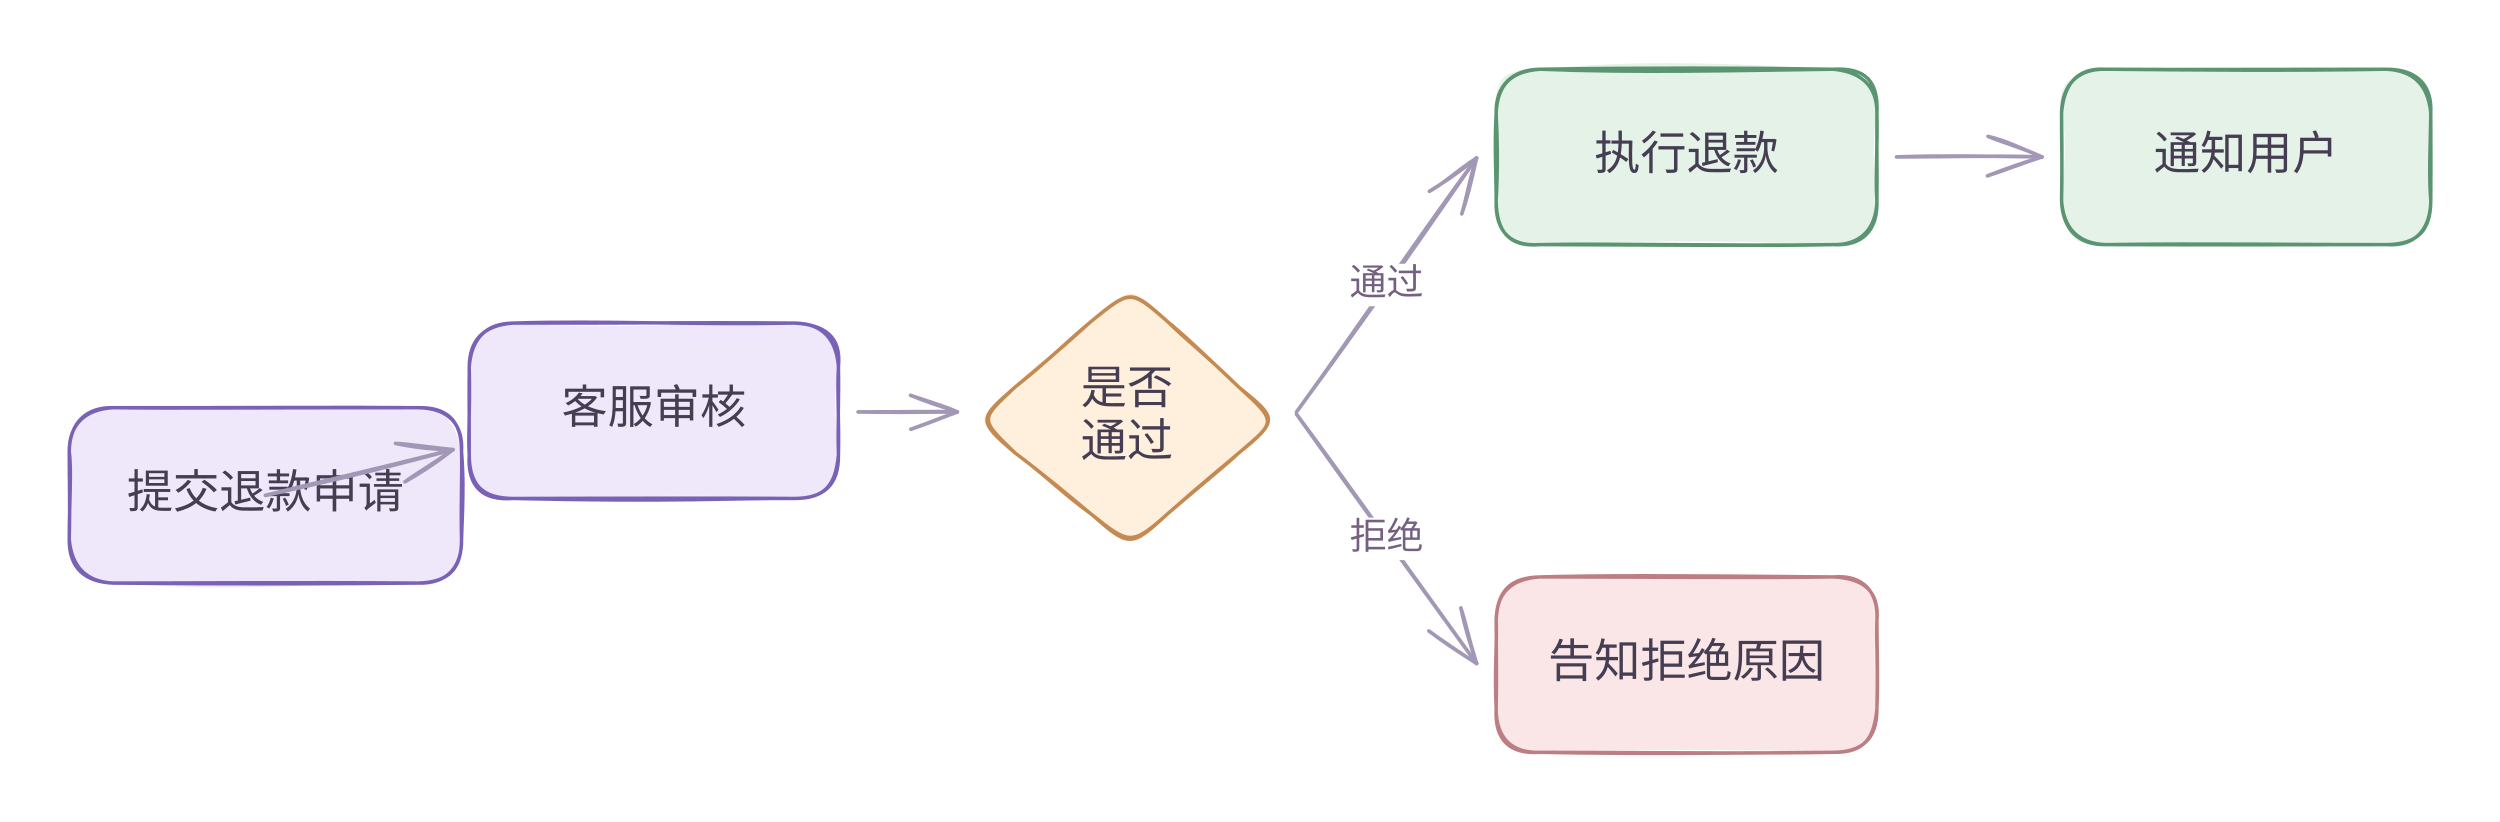
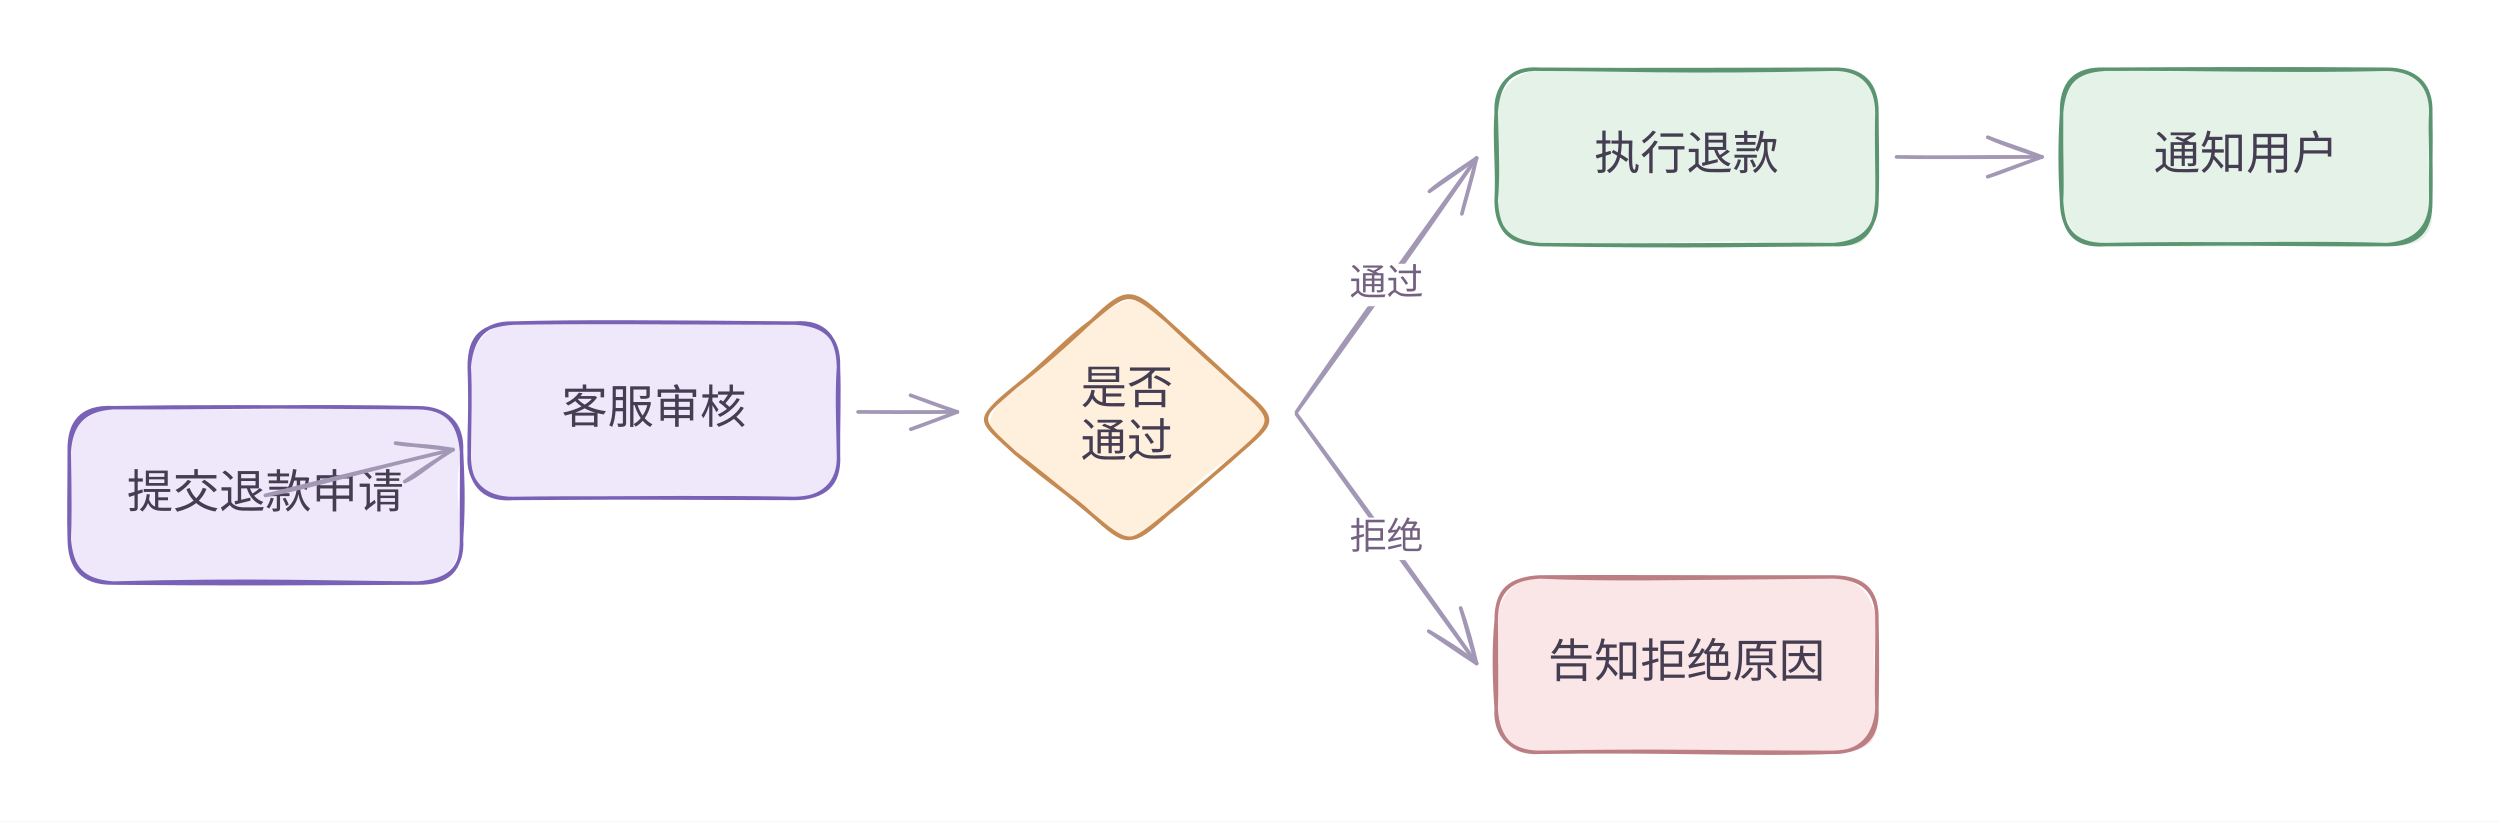
<svg xmlns="http://www.w3.org/2000/svg" version="1.1" viewBox="0 0 1083.333 356" width="1083.333" height="356">
  <defs>
    <style class="style-fonts">
      </style>
  </defs>
  <rect x="0" y="0" width="1083.333" height="356" fill="#ffffff" />
  <g stroke-linecap="round" transform="translate(30 176.6667) rotate(0 85 38)">
-     <path d="M19 0 C66.15 0.49, 118.76 -1.97, 151 0 C162.26 -1.57, 167.32 7.01, 170 19 C169.81 28.42, 170.07 41.99, 170 57 C170.16 68.29, 163.67 75.23, 151 76 C111.9 75.84, 71.63 80.28, 19 76 C6.4 74.66, -0.9 68.82, 0 57 C1.02 49.26, -1.35 36.84, 0 19 C0.69 8, 8.82 -1.22, 19 0" stroke="none" stroke-width="0" fill="#eee8fa" />
-     <path d="M19 0 C47.55 0.38, 74.4 -0.03, 151 0 M19 0 C70.64 0.06, 122.2 -0.31, 151 0 M151 0 C163.64 -0.34, 170.08 5.51, 170 19 M151 0 C164.88 0.13, 170.74 7.69, 170 19 M170 19 C170.76 28.69, 170.85 37.24, 170 57 M170 19 C170.32 29.07, 169.6 40.67, 170 57 M170 57 C170.26 68.48, 164.3 76.47, 151 76 M170 57 C169.98 69.84, 164.59 75.7, 151 76 M151 76 C113.29 76.38, 73.14 76.49, 19 76 M151 76 C98.35 75.59, 46.75 76.03, 19 76 M19 76 C7.03 75.54, -0.14 69.75, 0 57 M19 76 C7.3 75.47, 1.02 68.8, 0 57 M0 57 C-0.02 42.12, 1.14 27.26, 0 19 M0 57 C0.41 43.13, -0.04 30.85, 0 19 M0 19 C-0.09 7.23, 6.95 0.64, 19 0 M0 19 C0.2 6.42, 7.45 -0.3, 19 0" stroke="#7962b5" stroke-width="1.5" fill="none" />
+     <path d="M19 0 C70.42 1.93, 121.01 -0.24, 151 0 C164.71 1.83, 172.19 4.77, 170 19 C167.45 31.74, 168.11 37.21, 170 57 C167.94 69.37, 164.08 74.03, 151 76 C100.43 77.58, 43.83 77.09, 19 76 C4.24 76.2, 2.25 72.17, 0 57 C1.14 42.12, 0.66 30, 0 19 C0.26 8.31, 7.97 1.9, 19 0" stroke="none" stroke-width="0" fill="#eee8fa" />
+     <path d="M19 0 C62.63 0.16, 106.69 -0.95, 151 0 M19 0 C52.56 -0.54, 85.1 -0.46, 151 0 M151 0 C163.27 0.11, 168.96 6.17, 170 19 M151 0 C163.36 0.03, 170.59 6.73, 170 19 M170 19 C170.38 28.46, 171.16 39.32, 170 57 M170 19 C170.18 28.34, 169.85 36.67, 170 57 M170 57 C170.8 70.28, 163.41 75.05, 151 76 M170 57 C170.14 70.44, 164.37 76.11, 151 76 M151 76 C114.27 75.79, 79.04 74.34, 19 76 M151 76 C109.05 76.21, 67.26 76.49, 19 76 M19 76 C5.63 74.92, 1.12 69.52, 0 57 M19 76 C5.07 76.18, 0.18 68.74, 0 57 M0 57 C0.36 48.74, 0.37 40.67, 0 19 M0 57 C-0.31 47.43, -0.02 39.28, 0 19 M0 19 C0.81 7.5, 5.88 0.85, 19 0 M0 19 C-0.3 6.37, 5.21 -0.69, 19 0" stroke="#7962b5" stroke-width="1.5" fill="none" />
  </g>
  <g transform="translate(55 203.1667) rotate(0 60 11.5)">
    <text x="60" y="16.9" font-family="Helvetica, Segoe UI Emoji" font-size="20px" fill="#453d51" text-anchor="middle" style="white-space: pre;" direction="ltr" dominant-baseline="alphabetic">提交退款申请</text>
  </g>
  <g stroke-linecap="round" transform="translate(203.3333 140) rotate(0 80 38)">
-     <path d="M19 0 C61.13 3.25, 100.17 -0.44, 141 0 C152.1 -2.68, 160.67 6.93, 160 19 C157.51 30.8, 158.87 42.73, 160 57 C158.63 69.67, 152.89 75.78, 141 76 C95.56 73.46, 56.52 75.74, 19 76 C4.99 75.1, -0.85 67.78, 0 57 C0.86 42.68, -2.72 31.23, 0 19 C1.67 8.82, 5.12 -2.27, 19 0" stroke="none" stroke-width="0" fill="#eee8fa" />
-     <path d="M19 0 C57.72 -1.19, 95.82 0.84, 141 0 M19 0 C57.76 0.15, 96.13 -0.39, 141 0 M141 0 C153.33 0.08, 159.17 7.39, 160 19 M141 0 C153.79 0.74, 161.35 5.54, 160 19 M160 19 C160.27 33.15, 159.59 45.57, 160 57 M160 19 C159.31 30.21, 160.37 42.38, 160 57 M160 57 C158.82 70.3, 154.14 75.98, 141 76 M160 57 C160.17 70.59, 153.37 75.89, 141 76 M141 76 C115.13 75.76, 89.16 77.67, 19 76 M141 76 C105.25 75.74, 70.23 75.85, 19 76 M19 76 C5.87 75.86, 0.08 70.51, 0 57 M19 76 C5.8 77.02, -0.87 70.94, 0 57 M0 57 C-0.05 46.26, -0.01 33.79, 0 19 M0 57 C-0.57 48.03, 0.48 39.41, 0 19 M0 19 C0.9 6.95, 6.98 0.18, 19 0 M0 19 C0.09 7.45, 6.04 0.96, 19 0" stroke="#7962b5" stroke-width="1.5" fill="none" />
+     <path d="M19 0 C55.26 1.31, 88.37 0.1, 141 0 C155.49 2.19, 158.44 5.66, 160 19 C162.59 29.4, 157.58 41.83, 160 57 C159.71 70.08, 151.7 78.75, 141 76 C95.6 75.15, 49.72 75.11, 19 76 C6.53 78.25, 2.5 71.72, 0 57 C-1.19 46.51, 0.88 35.05, 0 19 C1.98 7.97, 8.23 0.61, 19 0" stroke="none" stroke-width="0" fill="#eee8fa" />
+     <path d="M19 0 C47.98 -0.47, 75.55 -0.18, 141 0 M19 0 C47.88 -0.79, 76.71 -0.56, 141 0 M141 0 C153.78 -1.04, 159.84 6.07, 160 19 M141 0 C153.69 0.59, 160.39 5.93, 160 19 M160 19 C159.2 32.1, 159.76 42.16, 160 57 M160 19 C160.47 31.54, 159.89 44.94, 160 57 M160 57 C160.62 69.41, 152.72 76.13, 141 76 M160 57 C160.77 70.37, 153.78 75.62, 141 76 M141 76 C110.32 75.39, 77.92 75.71, 19 76 M141 76 C94.41 75.89, 48.6 75.54, 19 76 M19 76 C5.25 77.12, -0.15 68.57, 0 57 M19 76 C6.51 76.18, -0.92 68.63, 0 57 M0 57 C0.15 43.58, 0.62 28.43, 0 19 M0 57 C-0.28 48.07, 0.72 39.88, 0 19 M0 19 C1.17 5.88, 7.19 -0.26, 19 0 M0 19 C0.03 5.21, 5.64 1.07, 19 0" stroke="#7962b5" stroke-width="1.5" fill="none" />
  </g>
  <g transform="translate(243.3333 166.5) rotate(0 40 11.5)">
    <text x="40" y="16.9" font-family="Helvetica, Segoe UI Emoji" font-size="20px" fill="#453d51" text-anchor="middle" style="white-space: pre;" direction="ltr" dominant-baseline="alphabetic">客服审核</text>
  </g>
  <g stroke-linecap="round" transform="translate(423.3333 125) rotate(0 65 56)">
-     <path d="M82.5 14.25 C94.06 21.06, 99.89 30.08, 113.5 42.75 C127.32 57.67, 130.59 57.28, 113.5 71.25 C102.47 78.81, 91.61 88.27, 82.5 97.75 C66 111.23, 65.78 113.58, 49.5 97.75 C34.22 89.35, 23.37 75, 16.5 71.25 C-0.9 56.15, -1.89 58.35, 16.5 42.75 C26.55 30.3, 39.65 24.68, 49.5 14.25 C68.49 -1.22, 63.73 -2.74, 82.5 14.25" stroke="none" stroke-width="0" fill="#fff0de" />
-     <path d="M82.5 14.25 C90.17 21.9, 100.8 30.22, 113.5 42.75 M82.5 14.25 C92.29 22.33, 100.91 30.93, 113.5 42.75 M113.5 42.75 C130.08 56.17, 131.06 57.11, 113.5 71.25 M113.5 42.75 C130.74 58.35, 129.21 57.73, 113.5 71.25 M113.5 71.25 C107.65 76.8, 99.99 82.78, 82.5 97.75 M113.5 71.25 C106.69 77.21, 100.76 81.58, 82.5 97.75 M82.5 97.75 C66.63 112.47, 65.98 112.15, 49.5 97.75 M82.5 97.75 C66.93 111.7, 65.89 110.81, 49.5 97.75 M49.5 97.75 C37.97 89.52, 29.21 80.54, 16.5 71.25 M49.5 97.75 C40.47 90.29, 31.21 82.37, 16.5 71.25 M16.5 71.25 C-0.14 57.08, 0.84 56.54, 16.5 42.75 M16.5 71.25 C1.02 56.13, 1.27 57.19, 16.5 42.75 M16.5 42.75 C28.62 33.36, 39 23.01, 49.5 14.25 M16.5 42.75 C26.62 34.47, 37.17 25.43, 49.5 14.25 M49.5 14.25 C66.62 0.64, 66.18 0.08, 82.5 14.25 M49.5 14.25 C67.12 -0.3, 66.96 0.55, 82.5 14.25" stroke="#c48a52" stroke-width="1.5" fill="none" />
+     <path d="M82.5 14.25 C92.69 20.01, 99.21 30.12, 113.5 42.75 C132.19 55.44, 129.33 57.77, 113.5 71.25 C99.8 78.5, 88.47 90.63, 82.5 97.75 C66.41 110.03, 68.75 114.02, 49.5 97.75 C34.44 87.02, 21.67 77.49, 16.5 71.25 C2.25 59.5, 2.05 56.78, 16.5 42.75 C29.9 33.06, 42.49 22.49, 49.5 14.25 C67.63 1.9, 66.61 2.21, 82.5 14.25" stroke="none" stroke-width="0" fill="#fff0de" />
+     <path d="M82.5 14.25 C91.42 22.49, 101.6 31.6, 113.5 42.75 M82.5 14.25 C94.07 25.36, 106.2 36.16, 113.5 42.75 M113.5 42.75 C128.96 56.84, 129.73 57.02, 113.5 71.25 M113.5 42.75 C130.59 57.39, 129.6 57.21, 113.5 71.25 M113.5 71.25 C104.88 79.22, 93.17 88.29, 82.5 97.75 M113.5 71.25 C103.59 79.55, 94.52 88.29, 82.5 97.75 M82.5 97.75 C65.74 111.05, 66.13 112.67, 49.5 97.75 M82.5 97.75 C66.7 112.11, 65.62 111.36, 49.5 97.75 M49.5 97.75 C41.58 90.25, 33.99 86.02, 16.5 71.25 M49.5 97.75 C36.62 86.99, 23.36 76.32, 16.5 71.25 M16.5 71.25 C1.12 56.85, -1.1 57.15, 16.5 42.75 M16.5 71.25 C0.18 56.08, -1.04 57.92, 16.5 42.75 M16.5 42.75 C28.66 33.33, 39.15 21.64, 49.5 14.25 M16.5 42.75 C24.5 36.54, 33.12 29.59, 49.5 14.25 M49.5 14.25 C65.55 0.85, 65.74 0.03, 82.5 14.25 M49.5 14.25 C64.88 -0.69, 67.07 -0.15, 82.5 14.25" stroke="#c48a52" stroke-width="1.5" fill="none" />
  </g>
  <g transform="translate(468.3333 158) rotate(0 20 23)">
    <text x="20" y="16.9" font-family="Helvetica, Segoe UI Emoji" font-size="20px" fill="#453d51" text-anchor="middle" style="white-space: pre;" direction="ltr" dominant-baseline="alphabetic">是否</text>
    <text x="20" y="39.9" font-family="Helvetica, Segoe UI Emoji" font-size="20px" fill="#453d51" text-anchor="middle" style="white-space: pre;" direction="ltr" dominant-baseline="alphabetic">通过</text>
  </g>
  <g stroke-linecap="round" transform="translate(648.3333 30) rotate(0 82.5 38)">
-     <path d="M19 0 C48.04 -2.85, 79.19 -4.12, 146 0 C159.34 0.59, 165.28 7.88, 165 19 C163.05 30.23, 163.1 41.14, 165 57 C164.23 69.45, 160.24 78.74, 146 76 C112.75 74.65, 73.22 73.69, 19 76 C5.48 74.11, 1.35 70.87, 0 57 C-2.7 44.55, 1.46 33.21, 0 19 C-1.22 4.07, 3.59 -0.45, 19 0" stroke="none" stroke-width="0" fill="#e5f2e8" />
-     <path d="M19 0 C60.82 1.68, 103.29 0.56, 146 0 M19 0 C63.33 -0.69, 108.16 -0.63, 146 0 M146 0 C157.84 1.06, 165.11 6.97, 165 19 M146 0 C160.02 -0.79, 165.73 5.16, 165 19 M165 19 C164.87 32.17, 165.16 44.78, 165 57 M165 19 C165.39 32.46, 164.23 45.99, 165 57 M165 57 C165.47 69.65, 158.81 76.8, 146 76 M165 57 C164.7 69.56, 157.48 76.32, 146 76 M146 76 C99.23 76.67, 51.74 75.33, 19 76 M146 76 C116.66 76.64, 86.77 76.22, 19 76 M19 76 C6.41 76.84, -0.46 70.55, 0 57 M19 76 C5.46 77.27, 0.19 70.1, 0 57 M0 57 C0.06 46.18, -0.83 34.32, 0 19 M0 57 C0.72 43.97, 0.65 31.34, 0 19 M0 19 C0.64 6.51, 6.41 0.97, 19 0 M0 19 C-0.3 7.29, 6.89 0.09, 19 0" stroke="#5b9470" stroke-width="1.5" fill="none" />
+     <path d="M19 0 C62.91 -0.38, 111.01 0.76, 146 0 C157.11 -0.67, 165.77 8.14, 165 19 C162.67 24.68, 165.13 34.89, 165 57 C163.03 72.41, 160.68 78.41, 146 76 C98.4 72.59, 52.01 76.94, 19 76 C8.83 78.05, -0.22 72.25, 0 57 C1.5 44.37, 2.11 32.84, 0 19 C1.9 6.94, 8.55 1.65, 19 0" stroke="none" stroke-width="0" fill="#e5f2e8" />
+     <path d="M19 0 C49.39 -0.02, 80.61 1.56, 146 0 M19 0 C63.68 0.35, 108 0.02, 146 0 M146 0 C158.5 -0.27, 165.02 6.85, 165 19 M146 0 C159.06 -0.4, 165.21 6.55, 165 19 M165 19 C164.57 30.7, 165.27 44.13, 165 57 M165 19 C165.03 31.4, 165.47 42.87, 165 57 M165 57 C164.05 69.79, 159.34 76.61, 146 76 M165 57 C165.11 69.28, 158.03 75.17, 146 76 M146 76 C115.28 76.13, 87.87 77.02, 19 76 M146 76 C109.46 75.64, 72.83 76.56, 19 76 M19 76 C6.18 74.9, 0.15 69.83, 0 57 M19 76 C5.41 74.96, 0.92 70.43, 0 57 M0 57 C0.69 43.26, -0.89 30.26, 0 19 M0 57 C0.75 48.99, 0.74 39.94, 0 19 M0 19 C0.85 6.07, 6.36 -0.97, 19 0 M0 19 C-0.69 7.41, 6.18 -0.7, 19 0" stroke="#5b9470" stroke-width="1.5" fill="none" />
  </g>
  <g transform="translate(690.8333 56.5) rotate(0 40 11.5)">
    <text x="40" y="16.9" font-family="Helvetica, Segoe UI Emoji" font-size="20px" fill="#453d51" text-anchor="middle" style="white-space: pre;" direction="ltr" dominant-baseline="alphabetic">执行退款</text>
  </g>
  <g stroke-linecap="round" transform="translate(893.3333 30) rotate(0 80 38)">
-     <path d="M19 0 C56.89 -0.45, 94.93 1.8, 141 0 C154.26 0.28, 161.55 6.09, 160 19 C160.17 25.25, 160 33.46, 160 57 C159.78 71.24, 156.41 75.47, 141 76 C113.04 76.16, 84.06 76.65, 19 76 C4.44 77.35, 1.21 70.95, 0 57 C0.9 45.79, 2.69 30.02, 0 19 C-2.27 3.59, 5.89 2.4, 19 0" stroke="none" stroke-width="0" fill="#e5f2e8" />
-     <path d="M19 0 C58.68 0.34, 96.18 0.75, 141 0 M19 0 C56.04 0.24, 93.15 0, 141 0 M141 0 C154.72 0.11, 160.64 7.51, 160 19 M141 0 C152.88 0.73, 158.83 7.07, 160 19 M160 19 C159.87 31.93, 159.05 45.34, 160 57 M160 19 C159.97 26.77, 160.16 35.96, 160 57 M160 57 C159.98 69.81, 154.47 75.74, 141 76 M160 57 C159.89 68.48, 153.99 76.98, 141 76 M141 76 C103.54 76.07, 63.59 75.37, 19 76 M141 76 C110.5 75.96, 79.24 76.23, 19 76 M19 76 C7.17 75.54, 0.88 68.91, 0 57 M19 76 C7.61 76.19, 0.44 69.68, 0 57 M0 57 C0.39 44.71, -0.04 34.57, 0 19 M0 57 C0.03 49.43, 0.39 41.3, 0 19 M0 19 C0.18 6.41, 7.31 -0.26, 19 0 M0 19 C0.96 6.89, 6.43 -0.78, 19 0" stroke="#5b9470" stroke-width="1.5" fill="none" />
+     <path d="M19 0 C60.95 2.55, 103.01 -0.84, 141 0 C152.99 0.77, 161.81 3.64, 160 19 C157.55 33.16, 160.02 45.94, 160 57 C162.75 71.68, 156.07 77.98, 141 76 C102.35 75.89, 70.15 78.19, 19 76 C8.38 75.78, 2.58 70.77, 0 57 C0.15 48.52, 1.51 37.99, 0 19 C0.61 8.55, 7.98 -0.13, 19 0" stroke="none" stroke-width="0" fill="#e5f2e8" />
+     <path d="M19 0 C58.14 -0.28, 99.44 1.09, 141 0 M19 0 C57.98 -0.2, 96.83 -0.33, 141 0 M141 0 C153.4 0.02, 160.51 6.68, 160 19 M141 0 C153.27 0.21, 160.22 6.73, 160 19 M160 19 C159.43 28.19, 160.37 36.71, 160 57 M160 19 C160.31 33.48, 159.78 46.87, 160 57 M160 57 C160.13 70.34, 154.28 76.1, 141 76 M160 57 C159.62 69.03, 152.84 75.07, 141 76 M141 76 C101.86 76.21, 63.4 75.11, 19 76 M141 76 C114.37 75.18, 89.02 75.65, 19 76 M19 76 C5.23 76.15, 0.16 68.86, 0 57 M19 76 C5.29 76.92, 0.76 70.26, 0 57 M0 57 C-0.81 43.9, -0.78 31.53, 0 19 M0 57 C0.47 48.79, -0.16 39.84, 0 19 M0 19 C-0.26 6.36, 5.36 -0.6, 19 0 M0 19 C1.07 6.18, 5.63 0.76, 19 0" stroke="#5b9470" stroke-width="1.5" fill="none" />
  </g>
  <g transform="translate(933.3333 56.5) rotate(0 40 11.5)">
    <text x="40" y="16.9" font-family="Helvetica, Segoe UI Emoji" font-size="20px" fill="#453d51" text-anchor="middle" style="white-space: pre;" direction="ltr" dominant-baseline="alphabetic">通知用户</text>
  </g>
  <g stroke-linecap="round" transform="translate(648.3333 250) rotate(0 82.5 38)">
-     <path d="M19 0 C65.85 -1.78, 116.51 1.49, 146 0 C158.95 1.55, 164.76 3.55, 165 19 C163.36 30.42, 163.96 41.63, 165 57 C166.58 72.41, 158.14 74.03, 146 76 C116.65 75.14, 89.12 74.15, 19 76 C7.68 77.21, 1.28 70.76, 0 57 C2.14 49.57, -0.74 34.89, 0 19 C-2.74 5.89, 8.73 -1.49, 19 0" stroke="none" stroke-width="0" fill="#fae6e7" />
-     <path d="M19 0 C47.07 -0.73, 75.34 -0.63, 146 0 M19 0 C68.18 0.05, 117.29 0.54, 146 0 M146 0 C158.78 0.64, 166.18 5.65, 165 19 M146 0 C159.4 -1.17, 165.74 6.86, 165 19 M165 19 C165.03 31.61, 165.57 45.44, 165 57 M165 19 C164.63 28.08, 165.46 36.52, 165 57 M165 57 C165.15 70.47, 158.41 75.9, 146 76 M165 57 C163.81 69.99, 159.64 76.23, 146 76 M146 76 C115.78 76.54, 84.97 76.16, 19 76 M146 76 C102.77 76.37, 60.05 76.86, 19 76 M19 76 C5.87 76.88, -0.76 70.77, 0 57 M19 76 C6.52 76.44, 0.01 69.69, 0 57 M0 57 C-0.84 42.07, 0.49 25.71, 0 19 M0 57 C0.25 47.16, 0.13 36.79, 0 19 M0 19 C0.08 7.31, 6.08 0.83, 19 0 M0 19 C0.55 6.43, 5.55 0.31, 19 0" stroke="#bb7f83" stroke-width="1.5" fill="none" />
+     <path d="M19 0 C69.13 1.53, 114.04 -1.34, 146 0 C159.44 1.81, 162.3 8.58, 165 19 C164.18 28.04, 162.51 39.01, 165 57 C167.02 72.07, 160.65 75.99, 146 76 C117.45 76.92, 91 76.72, 19 76 C6.12 78.58, 1.1 68.97, 0 57 C1.72 46.4, 1.64 33.14, 0 19 C2.21 7.98, 6.21 1.23, 19 0" stroke="none" stroke-width="0" fill="#fae6e7" />
+     <path d="M19 0 C47.09 1.37, 77.33 0.62, 146 0 M19 0 C48.12 -0.27, 77.04 0.12, 146 0 M146 0 C158.69 0.51, 165.34 5.98, 165 19 M146 0 C158.88 0.22, 165.4 5.37, 165 19 M165 19 C165.38 34.12, 165.14 49.81, 165 57 M165 19 C165.26 28.83, 164.48 38.98, 165 57 M165 57 C165.67 70.28, 158.77 75.67, 146 76 M165 57 C164.36 68.84, 157.74 76.31, 146 76 M146 76 C110.09 77.22, 72.15 75.12, 19 76 M146 76 C107.45 76.11, 69.92 75, 19 76 M19 76 C6.49 76.16, -0.8 68.76, 0 57 M19 76 C7.25 76.76, 0.59 69.98, 0 57 M0 57 C-0.97 43.29, -1.08 30.1, 0 19 M0 57 C0.36 46.48, 0.2 36.28, 0 19 M0 19 C0.03 5.36, 5.73 0.93, 19 0 M0 19 C-0.15 5.63, 7.09 0.49, 19 0" stroke="#bb7f83" stroke-width="1.5" fill="none" />
  </g>
  <g transform="translate(670.8333 276.5) rotate(0 60 11.5)">
    <text x="60" y="16.9" font-family="Helvetica, Segoe UI Emoji" font-size="20px" fill="#453d51" text-anchor="middle" style="white-space: pre;" direction="ltr" dominant-baseline="alphabetic">告知拒绝原因</text>
  </g>
  <g stroke-linecap="round">
    <g transform="translate(115 214.6667) rotate(0 40.62176 -9.916497)">
-       <path d="M0 0 C22.76 -5.06, 45.76 -10.21, 81.24 -19.83 M0 0 C19.82 -5.1, 40.08 -9.46, 81.24 -19.83" stroke="#a297b4" stroke-width="1.6" fill="none" />
+       <path d="M0 0 C20.03 -3.71, 38.24 -9.8, 81.24 -19.83 M0 0 C26.68 -6.76, 54.22 -13.29, 81.24 -19.83" stroke="#a297b4" stroke-width="1.6" fill="none" />
    </g>
    <g transform="translate(115 214.6667) rotate(0 40.62176 -9.916497)">
-       <path d="M60.49 -5.9 C66.22 -9.23, 72.16 -12.72, 81.24 -19.83 M60.49 -5.9 C65.58 -9.67, 71.12 -12.59, 81.24 -19.83" stroke="#a297b4" stroke-width="1.6" fill="none" />
+       <path d="M60.41 -6.01 C66.32 -8.56, 70.43 -13.24, 81.24 -19.83 M60.41 -6.01 C66.88 -10.73, 74.23 -15.25, 81.24 -19.83" stroke="#a297b4" stroke-width="1.6" fill="none" />
    </g>
    <g transform="translate(115 214.6667) rotate(0 40.62176 -9.916497)">
-       <path d="M56.39 -22.5 C63.36 -21.15, 70.47 -19.96, 81.24 -19.83 M56.39 -22.5 C62.48 -22.22, 69.01 -21.1, 81.24 -19.83" stroke="#a297b4" stroke-width="1.6" fill="none" />
+       <path d="M56.4 -22.64 C63.2 -21.28, 68.24 -22.09, 81.24 -19.83 M56.4 -22.64 C64.18 -21.79, 72.87 -20.76, 81.24 -19.83" stroke="#a297b4" stroke-width="1.6" fill="none" />
    </g>
  </g>
  <mask />
  <g stroke-linecap="round">
    <g transform="translate(371.8333 178.5) rotate(0 21.5 0)">
-       <path d="M0 0 C17.03 0.03, 33.98 -0.33, 43 0 M0 0 C12.61 0.26, 25.67 0.15, 43 0" stroke="#a297b4" stroke-width="1.6" fill="none" />
+       <path d="M0 0 C11.14 0.02, 21.24 0.1, 43 0 M0 0 C11.45 0.05, 22.98 0.24, 43 0" stroke="#a297b4" stroke-width="1.6" fill="none" />
    </g>
    <g transform="translate(371.8333 178.5) rotate(0 21.5 0)">
-       <path d="M22.86 7.51 C31 4.62, 39.05 1.33, 43 0 M22.86 7.51 C28.66 5.53, 34.9 3.19, 43 0" stroke="#a297b4" stroke-width="1.6" fill="none" />
+       <path d="M22.85 7.5 C28.24 5.68, 32.59 3.87, 43 0 M22.85 7.5 C28.19 5.48, 33.62 3.67, 43 0" stroke="#a297b4" stroke-width="1.6" fill="none" />
    </g>
    <g transform="translate(371.8333 178.5) rotate(0 21.5 0)">
-       <path d="M22.74 -7.19 C30.93 -4.37, 39.03 -1.94, 43 0 M22.74 -7.19 C28.57 -4.79, 34.84 -2.75, 43 0" stroke="#a297b4" stroke-width="1.6" fill="none" />
+       <path d="M22.74 -7.21 C28.14 -5.32, 32.51 -3.42, 43 0 M22.74 -7.21 C28.12 -5.3, 33.57 -3.18, 43 0" stroke="#a297b4" stroke-width="1.6" fill="none" />
    </g>
  </g>
  <mask />
  <g mask="url(#mask-refund-arrow-2)" stroke-linecap="round">
    <g transform="translate(561.8333 178.5) rotate(0 39 -55)">
-       <path d="M0 0 C24.84 -34.1, 48.88 -70.12, 78 -110 M0 0 C21.67 -29.51, 42.66 -58.86, 78 -110" stroke="#a297b4" stroke-width="1.6" fill="none" />
+       <path d="M0 0 C18.08 -27.01, 36.62 -52.48, 78 -110 M0 0 C24.55 -33.93, 49.06 -67.78, 78 -110" stroke="#a297b4" stroke-width="1.6" fill="none" />
    </g>
    <g transform="translate(561.8333 178.5) rotate(0 39 -55)">
-       <path d="M71.6 -85.83 C73.69 -92.46, 74.99 -101.22, 78 -110 M71.6 -85.83 C73.86 -92.32, 75.39 -98.35, 78 -110" stroke="#a297b4" stroke-width="1.6" fill="none" />
+       <path d="M71.63 -85.83 C73.26 -92.4, 74.92 -97.63, 78 -110 M71.63 -85.83 C73.59 -93.28, 75.95 -100.6, 78 -110" stroke="#a297b4" stroke-width="1.6" fill="none" />
    </g>
    <g transform="translate(561.8333 178.5) rotate(0 39 -55)">
-       <path d="M57.57 -95.6 C64.1 -99.17, 69.87 -104.83, 78 -110 M57.57 -95.6 C63.64 -99.37, 68.98 -102.75, 78 -110" stroke="#a297b4" stroke-width="1.6" fill="none" />
+       <path d="M57.58 -95.58 C62.57 -99.89, 67.54 -102.83, 78 -110 M57.58 -95.58 C63.83 -100.01, 70.54 -104.31, 78 -110" stroke="#a297b4" stroke-width="1.6" fill="none" />
    </g>
  </g>
  <mask id="mask-refund-arrow-2">
    <rect x="0" y="0" fill="#fff" width="739.833" height="388.5" />
    <rect x="584.833" y="114.3" fill="#000" width="32" height="18.4" opacity="1" />
  </mask>
  <g transform="translate(584.8333 114.3) rotate(0 16 9.2)">
    <text x="16" y="13.52" font-family="Helvetica, Segoe UI Emoji" font-size="16px" fill="#746181" text-anchor="middle" style="white-space: pre;" direction="ltr" dominant-baseline="alphabetic">通过</text>
  </g>
  <g stroke-linecap="round">
    <g transform="translate(821.8333 68) rotate(0 31.5 0)">
-       <path d="M0 0 C19.7 -0.69, 37.24 -0.35, 63 0 M0 0 C19.38 -0.01, 39.23 -0.68, 63 0" stroke="#a297b4" stroke-width="1.6" fill="none" />
+       <path d="M0 0 C23.34 0.33, 48 0.03, 63 0 M0 0 C13.45 0.34, 27.05 -0.09, 63 0" stroke="#a297b4" stroke-width="1.6" fill="none" />
    </g>
    <g transform="translate(821.8333 68) rotate(0 31.5 0)">
-       <path d="M39.38 8.2 C47.41 5.09, 53.31 3.01, 63 0 M39.38 8.2 C46.72 5.88, 54.49 2.7, 63 0" stroke="#a297b4" stroke-width="1.6" fill="none" />
+       <path d="M39.52 8.57 C47.66 5.66, 57.14 2.07, 63 0 M39.52 8.57 C44.54 7.03, 49.71 4.77, 63 0" stroke="#a297b4" stroke-width="1.6" fill="none" />
    </g>
    <g transform="translate(821.8333 68) rotate(0 31.5 0)">
-       <path d="M39.64 -8.9 C47.64 -6.95, 53.46 -3.98, 63 0 M39.64 -8.9 C46.82 -5.97, 54.52 -3.91, 63 0" stroke="#a297b4" stroke-width="1.6" fill="none" />
+       <path d="M39.5 -8.53 C47.7 -4.87, 57.18 -1.9, 63 0 M39.5 -8.53 C44.52 -6.42, 49.69 -5.03, 63 0" stroke="#a297b4" stroke-width="1.6" fill="none" />
    </g>
  </g>
  <mask />
  <g mask="url(#mask-refund-arrow-4)" stroke-linecap="round">
    <g transform="translate(561.8333 179.5) rotate(0 39 54)">
-       <path d="M0 0 C26.78 37.55, 54.55 75.63, 78 108 M0 0 C18.92 25.5, 36.28 50.19, 78 108" stroke="#a297b4" stroke-width="1.6" fill="none" />
+       <path d="M0 0 C27.86 37.76, 54.87 74.93, 78 108 M0 0 C22.45 31.08, 44.35 61.93, 78 108" stroke="#a297b4" stroke-width="1.6" fill="none" />
    </g>
    <g transform="translate(561.8333 179.5) rotate(0 39 54)">
-       <path d="M57.34 93.93 C63.93 98.75, 71.53 103.8, 78 108 M57.34 93.93 C62.51 97.76, 66.62 100.74, 78 108" stroke="#a297b4" stroke-width="1.6" fill="none" />
+       <path d="M57.27 94.02 C64.96 98.61, 71.92 102.86, 78 108 M57.27 94.02 C63.45 98.19, 68.95 102.11, 78 108" stroke="#a297b4" stroke-width="1.6" fill="none" />
    </g>
    <g transform="translate(561.8333 179.5) rotate(0 39 54)">
-       <path d="M71.22 83.94 C72.93 92.34, 75.65 100.91, 78 108 M71.22 83.94 C73.23 90.08, 74.13 95.37, 78 108" stroke="#a297b4" stroke-width="1.6" fill="none" />
+       <path d="M71.11 83.97 C73.96 92.02, 76.07 99.79, 78 108 M71.11 83.97 C73.31 91.02, 74.85 97.82, 78 108" stroke="#a297b4" stroke-width="1.6" fill="none" />
    </g>
  </g>
  <mask id="mask-refund-arrow-4">
    <rect x="0" y="0" fill="#fff" width="739.833" height="387.5" />
    <rect x="584.833" y="224.3" fill="#000" width="32" height="18.4" opacity="1" />
  </mask>
  <g transform="translate(584.8333 224.3) rotate(0 16 9.2)">
    <text x="16" y="13.52" font-family="Helvetica, Segoe UI Emoji" font-size="16px" fill="#746181" text-anchor="middle" style="white-space: pre;" direction="ltr" dominant-baseline="alphabetic">拒绝</text>
  </g>
</svg>
